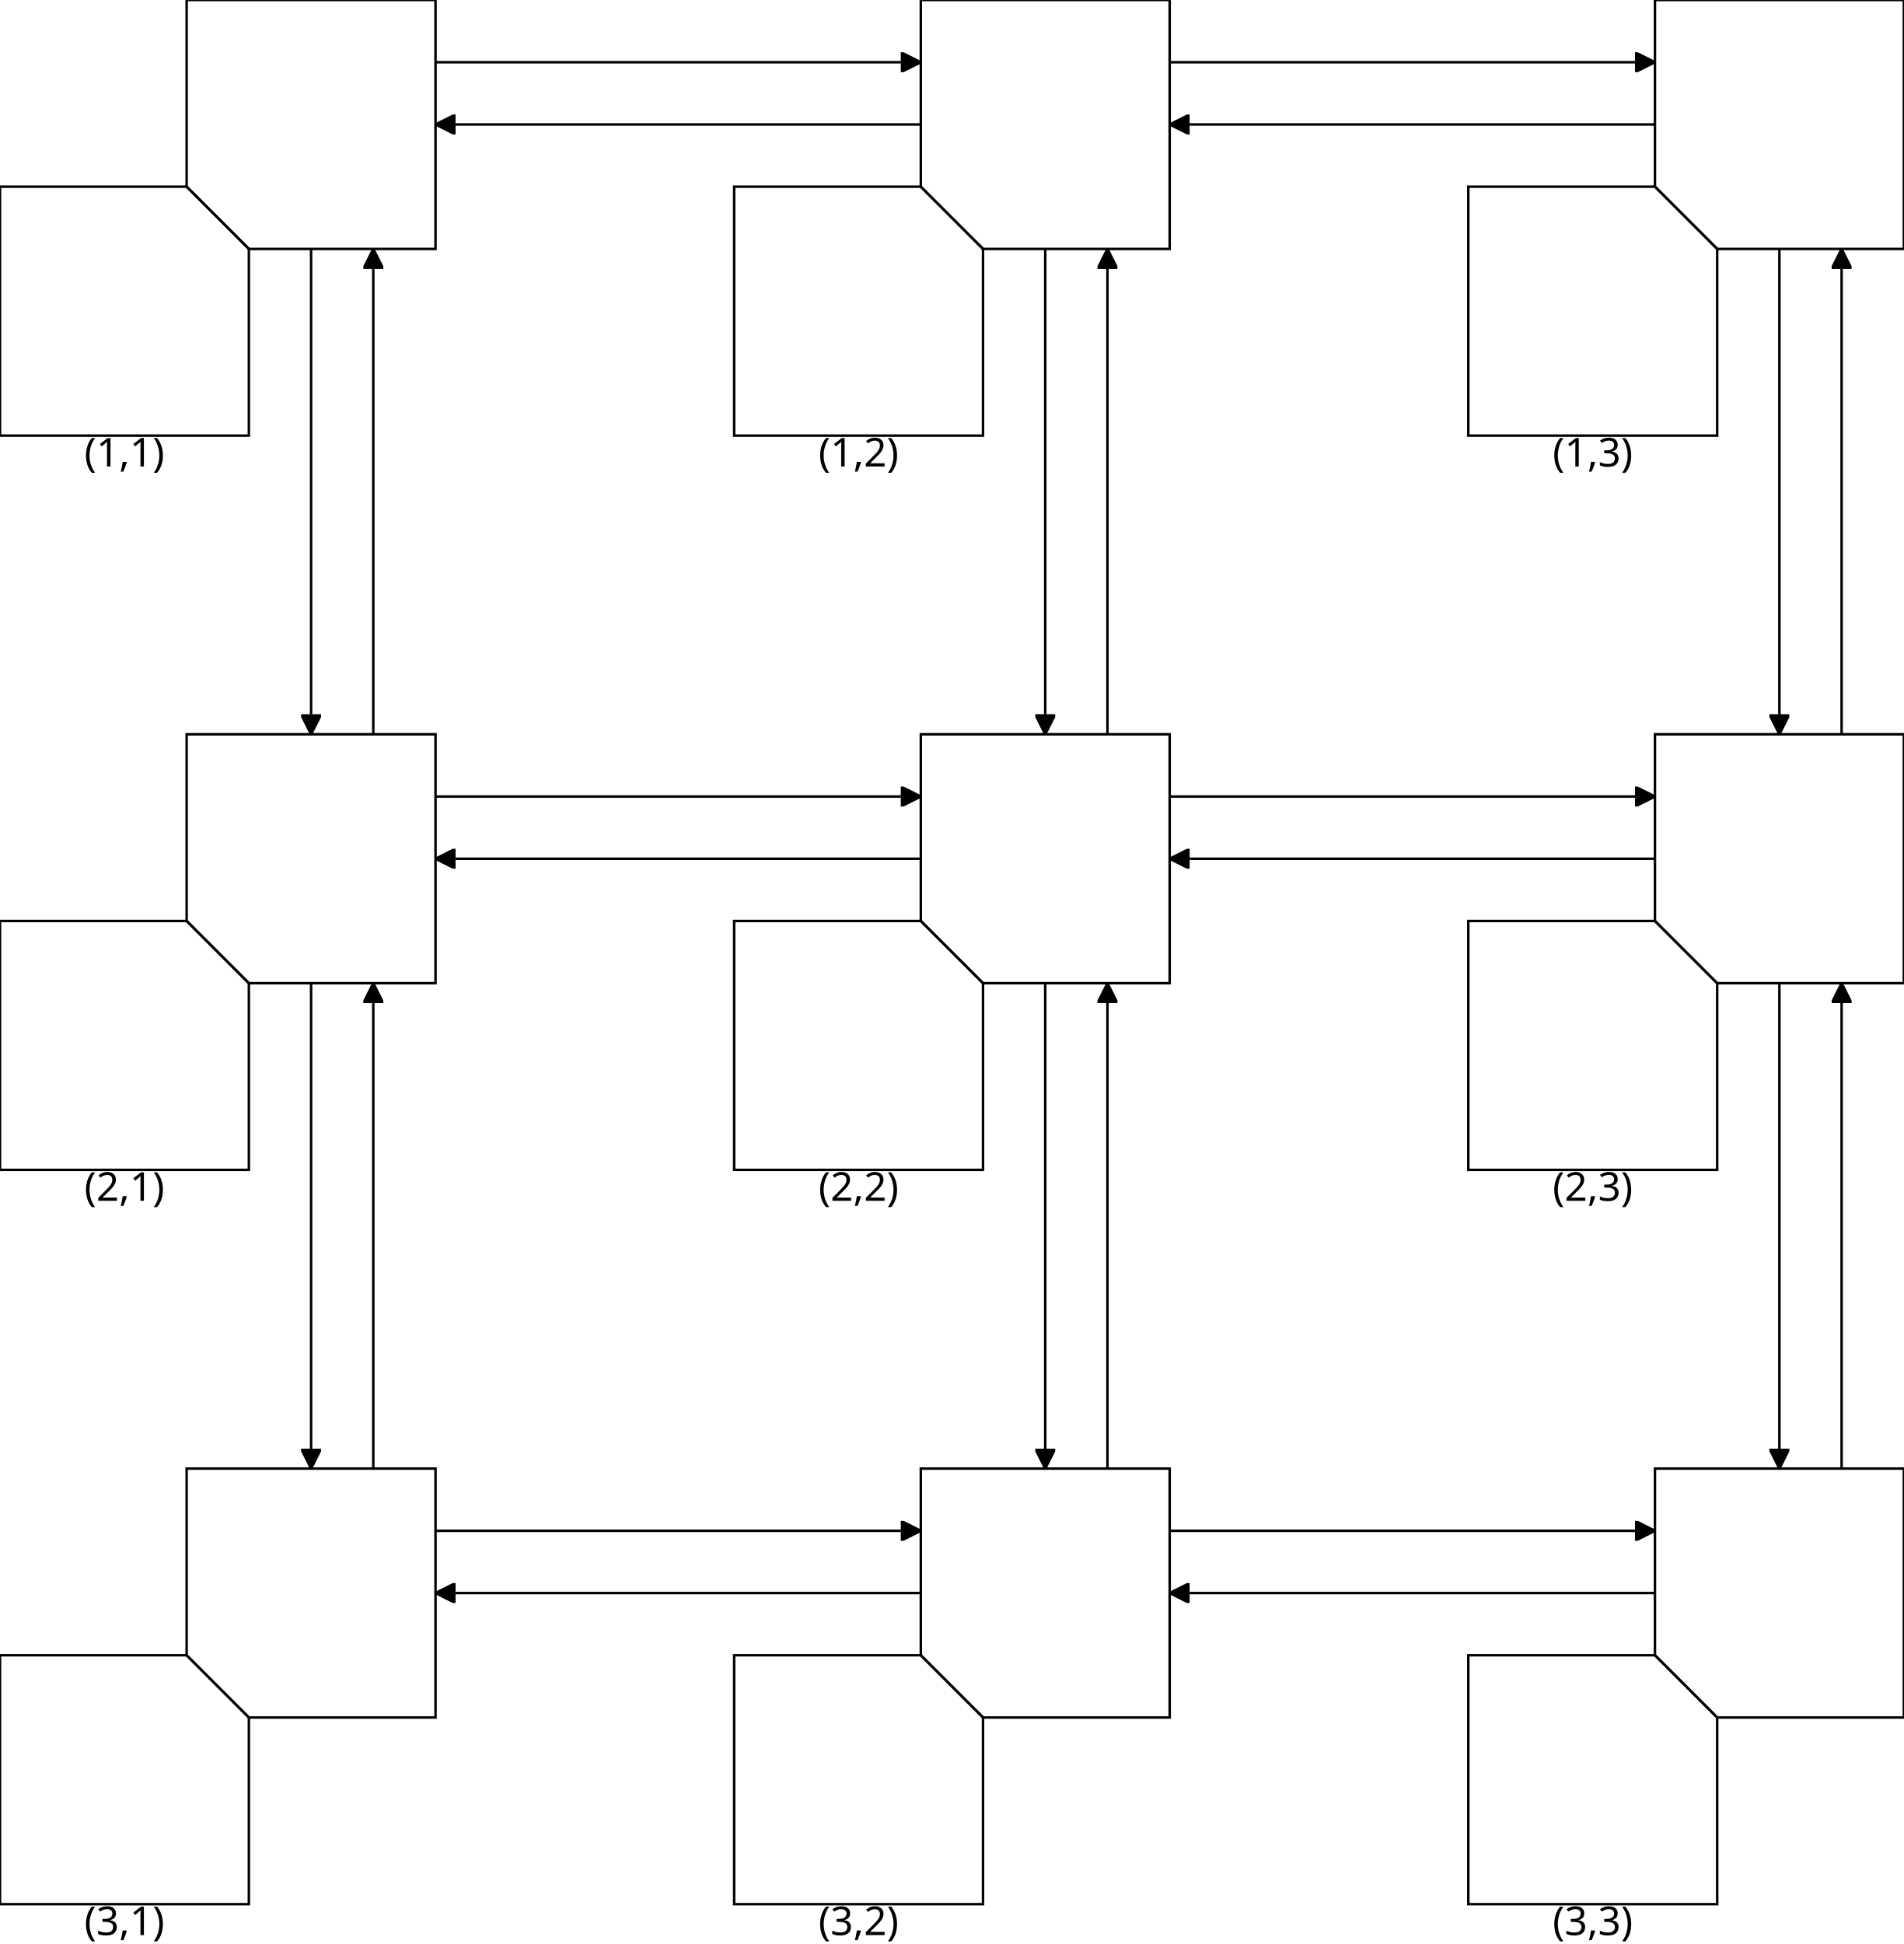
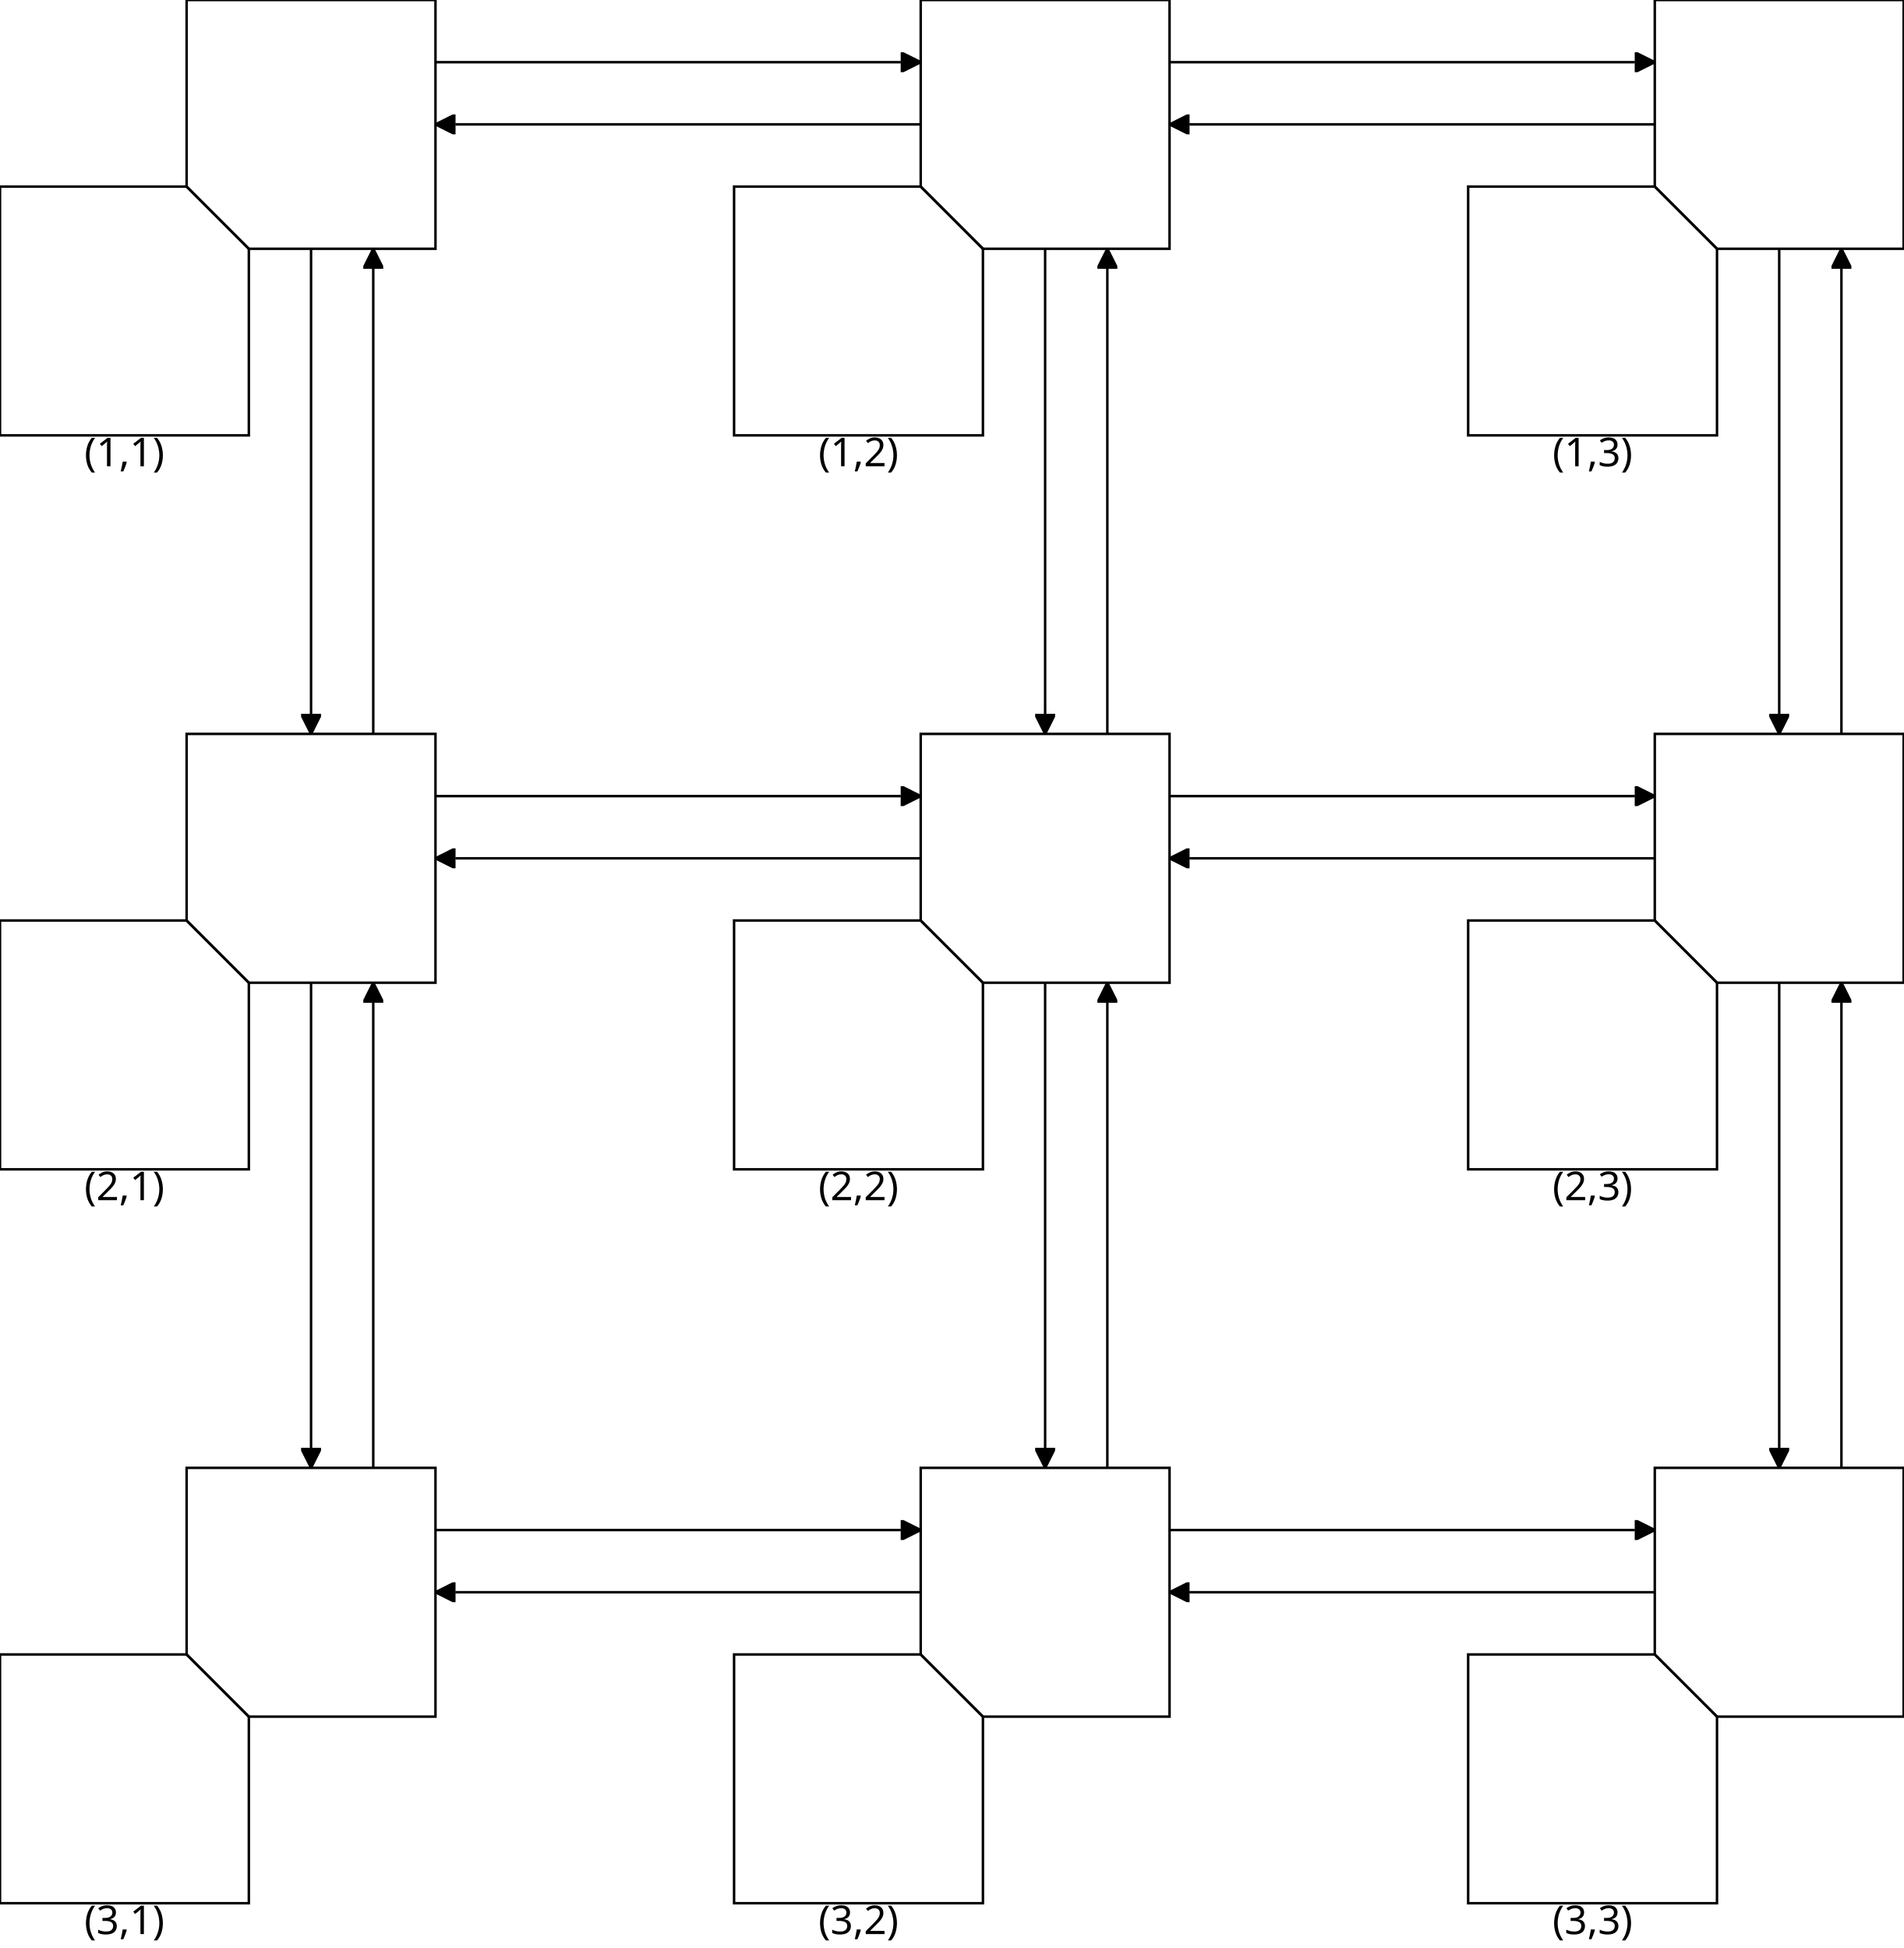
- <svg xmlns="http://www.w3.org/2000/svg" preserveAspectRation="xMidYMid meet" class="w-full max-h-full" viewBox="0 0 765 781">
+ <svg xmlns="http://www.w3.org/2000/svg" preserveAspectRation="xMidYMid meet" class="w-full max-h-full" viewBox="0 0 765 783">
  <defs>
    <marker id="arrowHead" orient="auto" markerWidth="8" markerHeight="8" refY="4">
      <path d="M0,0 M0,0 V8 L8,4 Z" fill="black" fill-rule="evenodd" stroke="black" stroke-linecap="butt" stroke-width="1" />
    </marker>
  </defs>
  <g>
    <g>
      <g id="1,1">
        <path id="1,1c" d="M0,75 l0,100 l100,0 l0,-75 l-25,-25 l-75,0 Z" fill="none" fill-rule="evenodd" stroke="black" stroke-linecap="butt" stroke-width="1" />
        <path id="1,1r" d="M75,75 l0,-75 l100,0 l0,100 l-75,0 Z" fill="none" fill-rule="evenodd" stroke="black" stroke-linecap="butt" stroke-width="1" />
        <text x="50" y="175" font-size="16px" font-family="Roboto Mono" text-anchor="middle" dominant-baseline="text-before-edge">(1,1)</text>
      </g>
      <g id="1,2">
        <path id="1,2c" d="M295,75 l0,100 l100,0 l0,-75 l-25,-25 l-75,0 Z" fill="none" fill-rule="evenodd" stroke="black" stroke-linecap="butt" stroke-width="1" />
        <path id="1,2r" d="M370,75 l0,-75 l100,0 l0,100 l-75,0 Z" fill="none" fill-rule="evenodd" stroke="black" stroke-linecap="butt" stroke-width="1" />
        <text x="345" y="175" font-size="16px" font-family="Roboto Mono" text-anchor="middle" dominant-baseline="text-before-edge">(1,2)</text>
      </g>
      <g id="1,3">
        <path id="1,3c" d="M590,75 l0,100 l100,0 l0,-75 l-25,-25 l-75,0 Z" fill="none" fill-rule="evenodd" stroke="black" stroke-linecap="butt" stroke-width="1" />
        <path id="1,3r" d="M665,75 l0,-75 l100,0 l0,100 l-75,0 Z" fill="none" fill-rule="evenodd" stroke="black" stroke-linecap="butt" stroke-width="1" />
        <text x="640" y="175" font-size="16px" font-family="Roboto Mono" text-anchor="middle" dominant-baseline="text-before-edge">(1,3)</text>
      </g>
      <g id="2,1">
        <path id="2,1c" d="M0,370 l0,100 l100,0 l0,-75 l-25,-25 l-75,0 Z" fill="none" fill-rule="evenodd" stroke="black" stroke-linecap="butt" stroke-width="1" />
        <path id="2,1r" d="M75,370 l0,-75 l100,0 l0,100 l-75,0 Z" fill="none" fill-rule="evenodd" stroke="black" stroke-linecap="butt" stroke-width="1" />
        <text x="50" y="470" font-size="16px" font-family="Roboto Mono" text-anchor="middle" dominant-baseline="text-before-edge">(2,1)</text>
      </g>
      <g id="2,2">
        <path id="2,2c" d="M295,370 l0,100 l100,0 l0,-75 l-25,-25 l-75,0 Z" fill="none" fill-rule="evenodd" stroke="black" stroke-linecap="butt" stroke-width="1" />
        <path id="2,2r" d="M370,370 l0,-75 l100,0 l0,100 l-75,0 Z" fill="none" fill-rule="evenodd" stroke="black" stroke-linecap="butt" stroke-width="1" />
        <text x="345" y="470" font-size="16px" font-family="Roboto Mono" text-anchor="middle" dominant-baseline="text-before-edge">(2,2)</text>
      </g>
      <g id="2,3">
        <path id="2,3c" d="M590,370 l0,100 l100,0 l0,-75 l-25,-25 l-75,0 Z" fill="none" fill-rule="evenodd" stroke="black" stroke-linecap="butt" stroke-width="1" />
        <path id="2,3r" d="M665,370 l0,-75 l100,0 l0,100 l-75,0 Z" fill="none" fill-rule="evenodd" stroke="black" stroke-linecap="butt" stroke-width="1" />
        <text x="640" y="470" font-size="16px" font-family="Roboto Mono" text-anchor="middle" dominant-baseline="text-before-edge">(2,3)</text>
      </g>
      <g id="3,1">
        <path id="3,1c" d="M0,665 l0,100 l100,0 l0,-75 l-25,-25 l-75,0 Z" fill="none" fill-rule="evenodd" stroke="black" stroke-linecap="butt" stroke-width="1" />
        <path id="3,1r" d="M75,665 l0,-75 l100,0 l0,100 l-75,0 Z" fill="none" fill-rule="evenodd" stroke="black" stroke-linecap="butt" stroke-width="1" />
        <text x="50" y="765" font-size="16px" font-family="Roboto Mono" text-anchor="middle" dominant-baseline="text-before-edge">(3,1)</text>
      </g>
      <g id="3,2">
        <path id="3,2c" d="M295,665 l0,100 l100,0 l0,-75 l-25,-25 l-75,0 Z" fill="none" fill-rule="evenodd" stroke="black" stroke-linecap="butt" stroke-width="1" />
        <path id="3,2r" d="M370,665 l0,-75 l100,0 l0,100 l-75,0 Z" fill="none" fill-rule="evenodd" stroke="black" stroke-linecap="butt" stroke-width="1" />
        <text x="345" y="765" font-size="16px" font-family="Roboto Mono" text-anchor="middle" dominant-baseline="text-before-edge">(3,2)</text>
      </g>
      <g id="3,3">
        <path id="3,3c" d="M590,665 l0,100 l100,0 l0,-75 l-25,-25 l-75,0 Z" fill="none" fill-rule="evenodd" stroke="black" stroke-linecap="butt" stroke-width="1" />
        <path id="3,3r" d="M665,665 l0,-75 l100,0 l0,100 l-75,0 Z" fill="none" fill-rule="evenodd" stroke="black" stroke-linecap="butt" stroke-width="1" />
        <text x="640" y="765" font-size="16px" font-family="Roboto Mono" text-anchor="middle" dominant-baseline="text-before-edge">(3,3)</text>
      </g>
    </g>
    <g>
      <path id="0-1" d="M175,25 h187" fill="none" fill-rule="evenodd" stroke="black" stroke-linecap="butt" stroke-width="1" marker-end="url(#arrowHead)" />
      <path id="0-3" d="M125,100 v187" fill="none" fill-rule="evenodd" stroke="black" stroke-linecap="butt" stroke-width="1" marker-end="url(#arrowHead)" />
      <path id="1-0" d="M370,50 h-187" fill="none" fill-rule="evenodd" stroke="black" stroke-linecap="butt" stroke-width="1" marker-end="url(#arrowHead)" />
      <path id="1-2" d="M470,25 h187" fill="none" fill-rule="evenodd" stroke="black" stroke-linecap="butt" stroke-width="1" marker-end="url(#arrowHead)" />
      <path id="1-4" d="M420,100 v187" fill="none" fill-rule="evenodd" stroke="black" stroke-linecap="butt" stroke-width="1" marker-end="url(#arrowHead)" />
      <path id="2-1" d="M665,50 h-187" fill="none" fill-rule="evenodd" stroke="black" stroke-linecap="butt" stroke-width="1" marker-end="url(#arrowHead)" />
      <path id="2-5" d="M715,100 v187" fill="none" fill-rule="evenodd" stroke="black" stroke-linecap="butt" stroke-width="1" marker-end="url(#arrowHead)" />
      <path id="3-0" d="M150,295 v-187" fill="none" fill-rule="evenodd" stroke="black" stroke-linecap="butt" stroke-width="1" marker-end="url(#arrowHead)" />
      <path id="3-4" d="M175,320 h187" fill="none" fill-rule="evenodd" stroke="black" stroke-linecap="butt" stroke-width="1" marker-end="url(#arrowHead)" />
      <path id="3-6" d="M125,395 v187" fill="none" fill-rule="evenodd" stroke="black" stroke-linecap="butt" stroke-width="1" marker-end="url(#arrowHead)" />
      <path id="4-1" d="M445,295 v-187" fill="none" fill-rule="evenodd" stroke="black" stroke-linecap="butt" stroke-width="1" marker-end="url(#arrowHead)" />
      <path id="4-3" d="M370,345 h-187" fill="none" fill-rule="evenodd" stroke="black" stroke-linecap="butt" stroke-width="1" marker-end="url(#arrowHead)" />
      <path id="4-5" d="M470,320 h187" fill="none" fill-rule="evenodd" stroke="black" stroke-linecap="butt" stroke-width="1" marker-end="url(#arrowHead)" />
      <path id="4-7" d="M420,395 v187" fill="none" fill-rule="evenodd" stroke="black" stroke-linecap="butt" stroke-width="1" marker-end="url(#arrowHead)" />
      <path id="5-2" d="M740,295 v-187" fill="none" fill-rule="evenodd" stroke="black" stroke-linecap="butt" stroke-width="1" marker-end="url(#arrowHead)" />
      <path id="5-4" d="M665,345 h-187" fill="none" fill-rule="evenodd" stroke="black" stroke-linecap="butt" stroke-width="1" marker-end="url(#arrowHead)" />
      <path id="5-8" d="M715,395 v187" fill="none" fill-rule="evenodd" stroke="black" stroke-linecap="butt" stroke-width="1" marker-end="url(#arrowHead)" />
      <path id="6-3" d="M150,590 v-187" fill="none" fill-rule="evenodd" stroke="black" stroke-linecap="butt" stroke-width="1" marker-end="url(#arrowHead)" />
      <path id="6-7" d="M175,615 h187" fill="none" fill-rule="evenodd" stroke="black" stroke-linecap="butt" stroke-width="1" marker-end="url(#arrowHead)" />
      <path id="7-4" d="M445,590 v-187" fill="none" fill-rule="evenodd" stroke="black" stroke-linecap="butt" stroke-width="1" marker-end="url(#arrowHead)" />
      <path id="7-6" d="M370,640 h-187" fill="none" fill-rule="evenodd" stroke="black" stroke-linecap="butt" stroke-width="1" marker-end="url(#arrowHead)" />
      <path id="7-8" d="M470,615 h187" fill="none" fill-rule="evenodd" stroke="black" stroke-linecap="butt" stroke-width="1" marker-end="url(#arrowHead)" />
      <path id="8-5" d="M740,590 v-187" fill="none" fill-rule="evenodd" stroke="black" stroke-linecap="butt" stroke-width="1" marker-end="url(#arrowHead)" />
      <path id="8-7" d="M665,640 h-187" fill="none" fill-rule="evenodd" stroke="black" stroke-linecap="butt" stroke-width="1" marker-end="url(#arrowHead)" />
    </g>
  </g>
  <rect width="100%" height="100%" fill="none" stroke="#ff0000" stroke-width="1" opacity="0" />
</svg>
